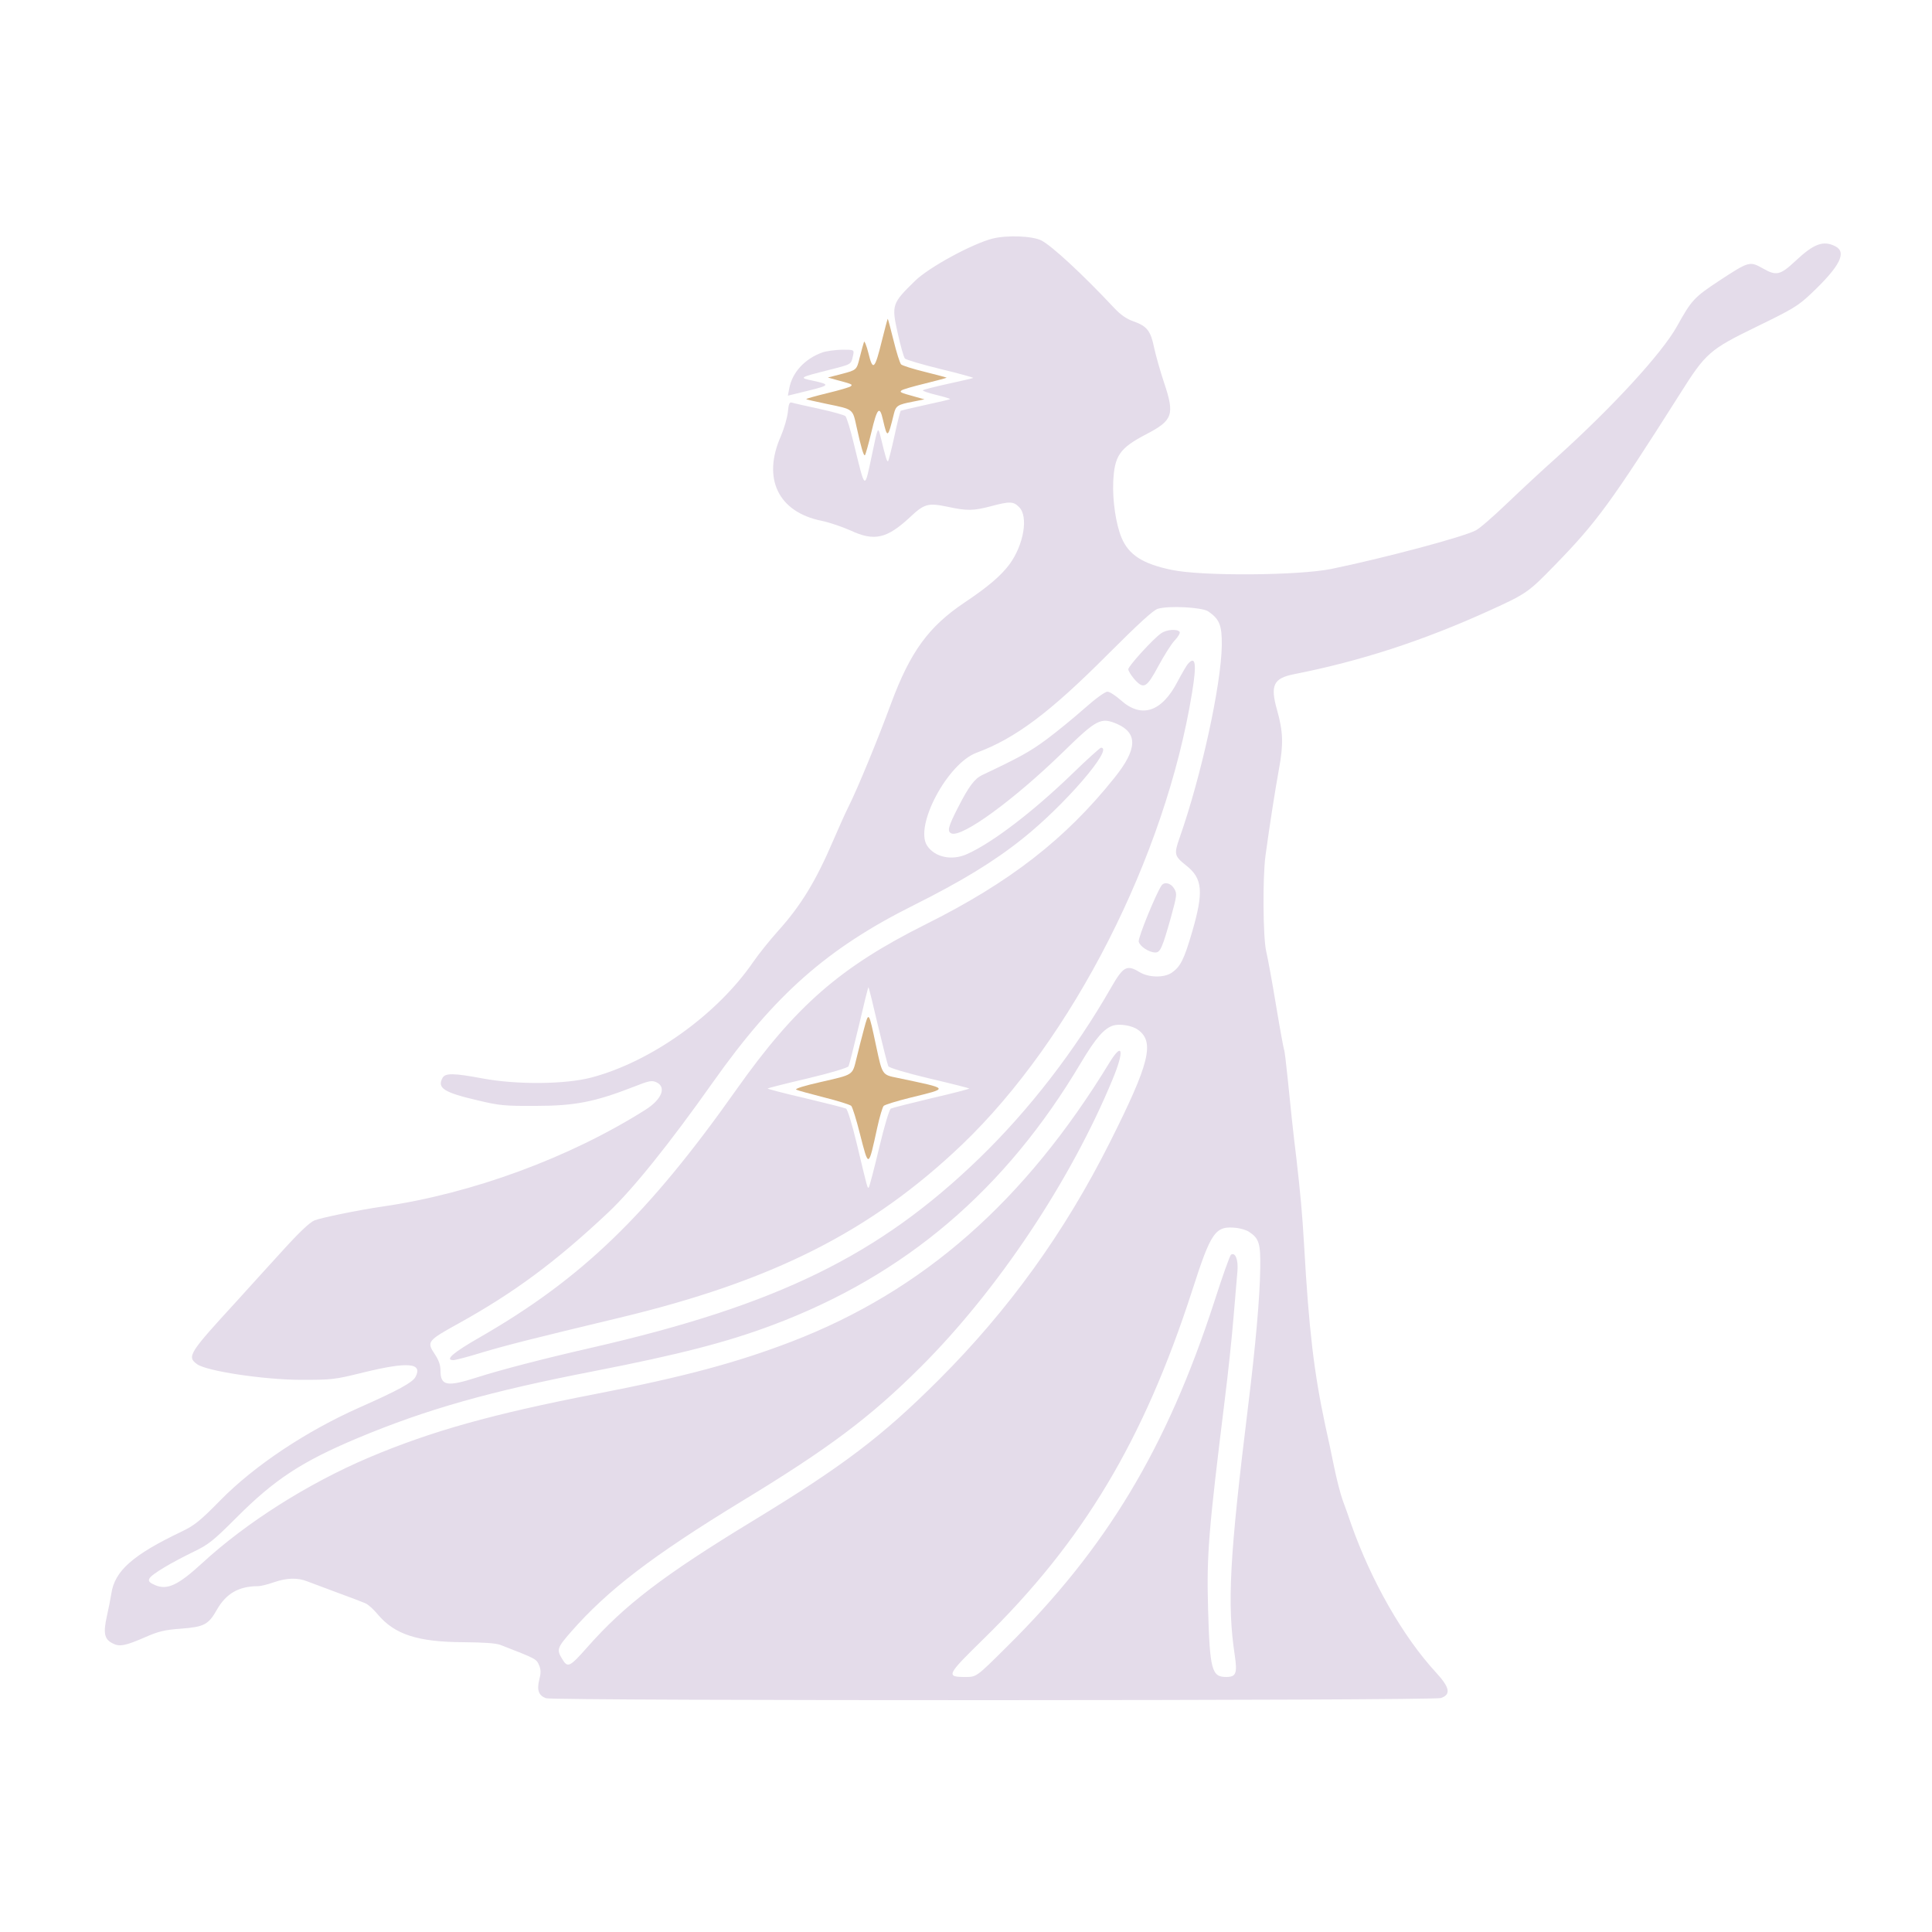
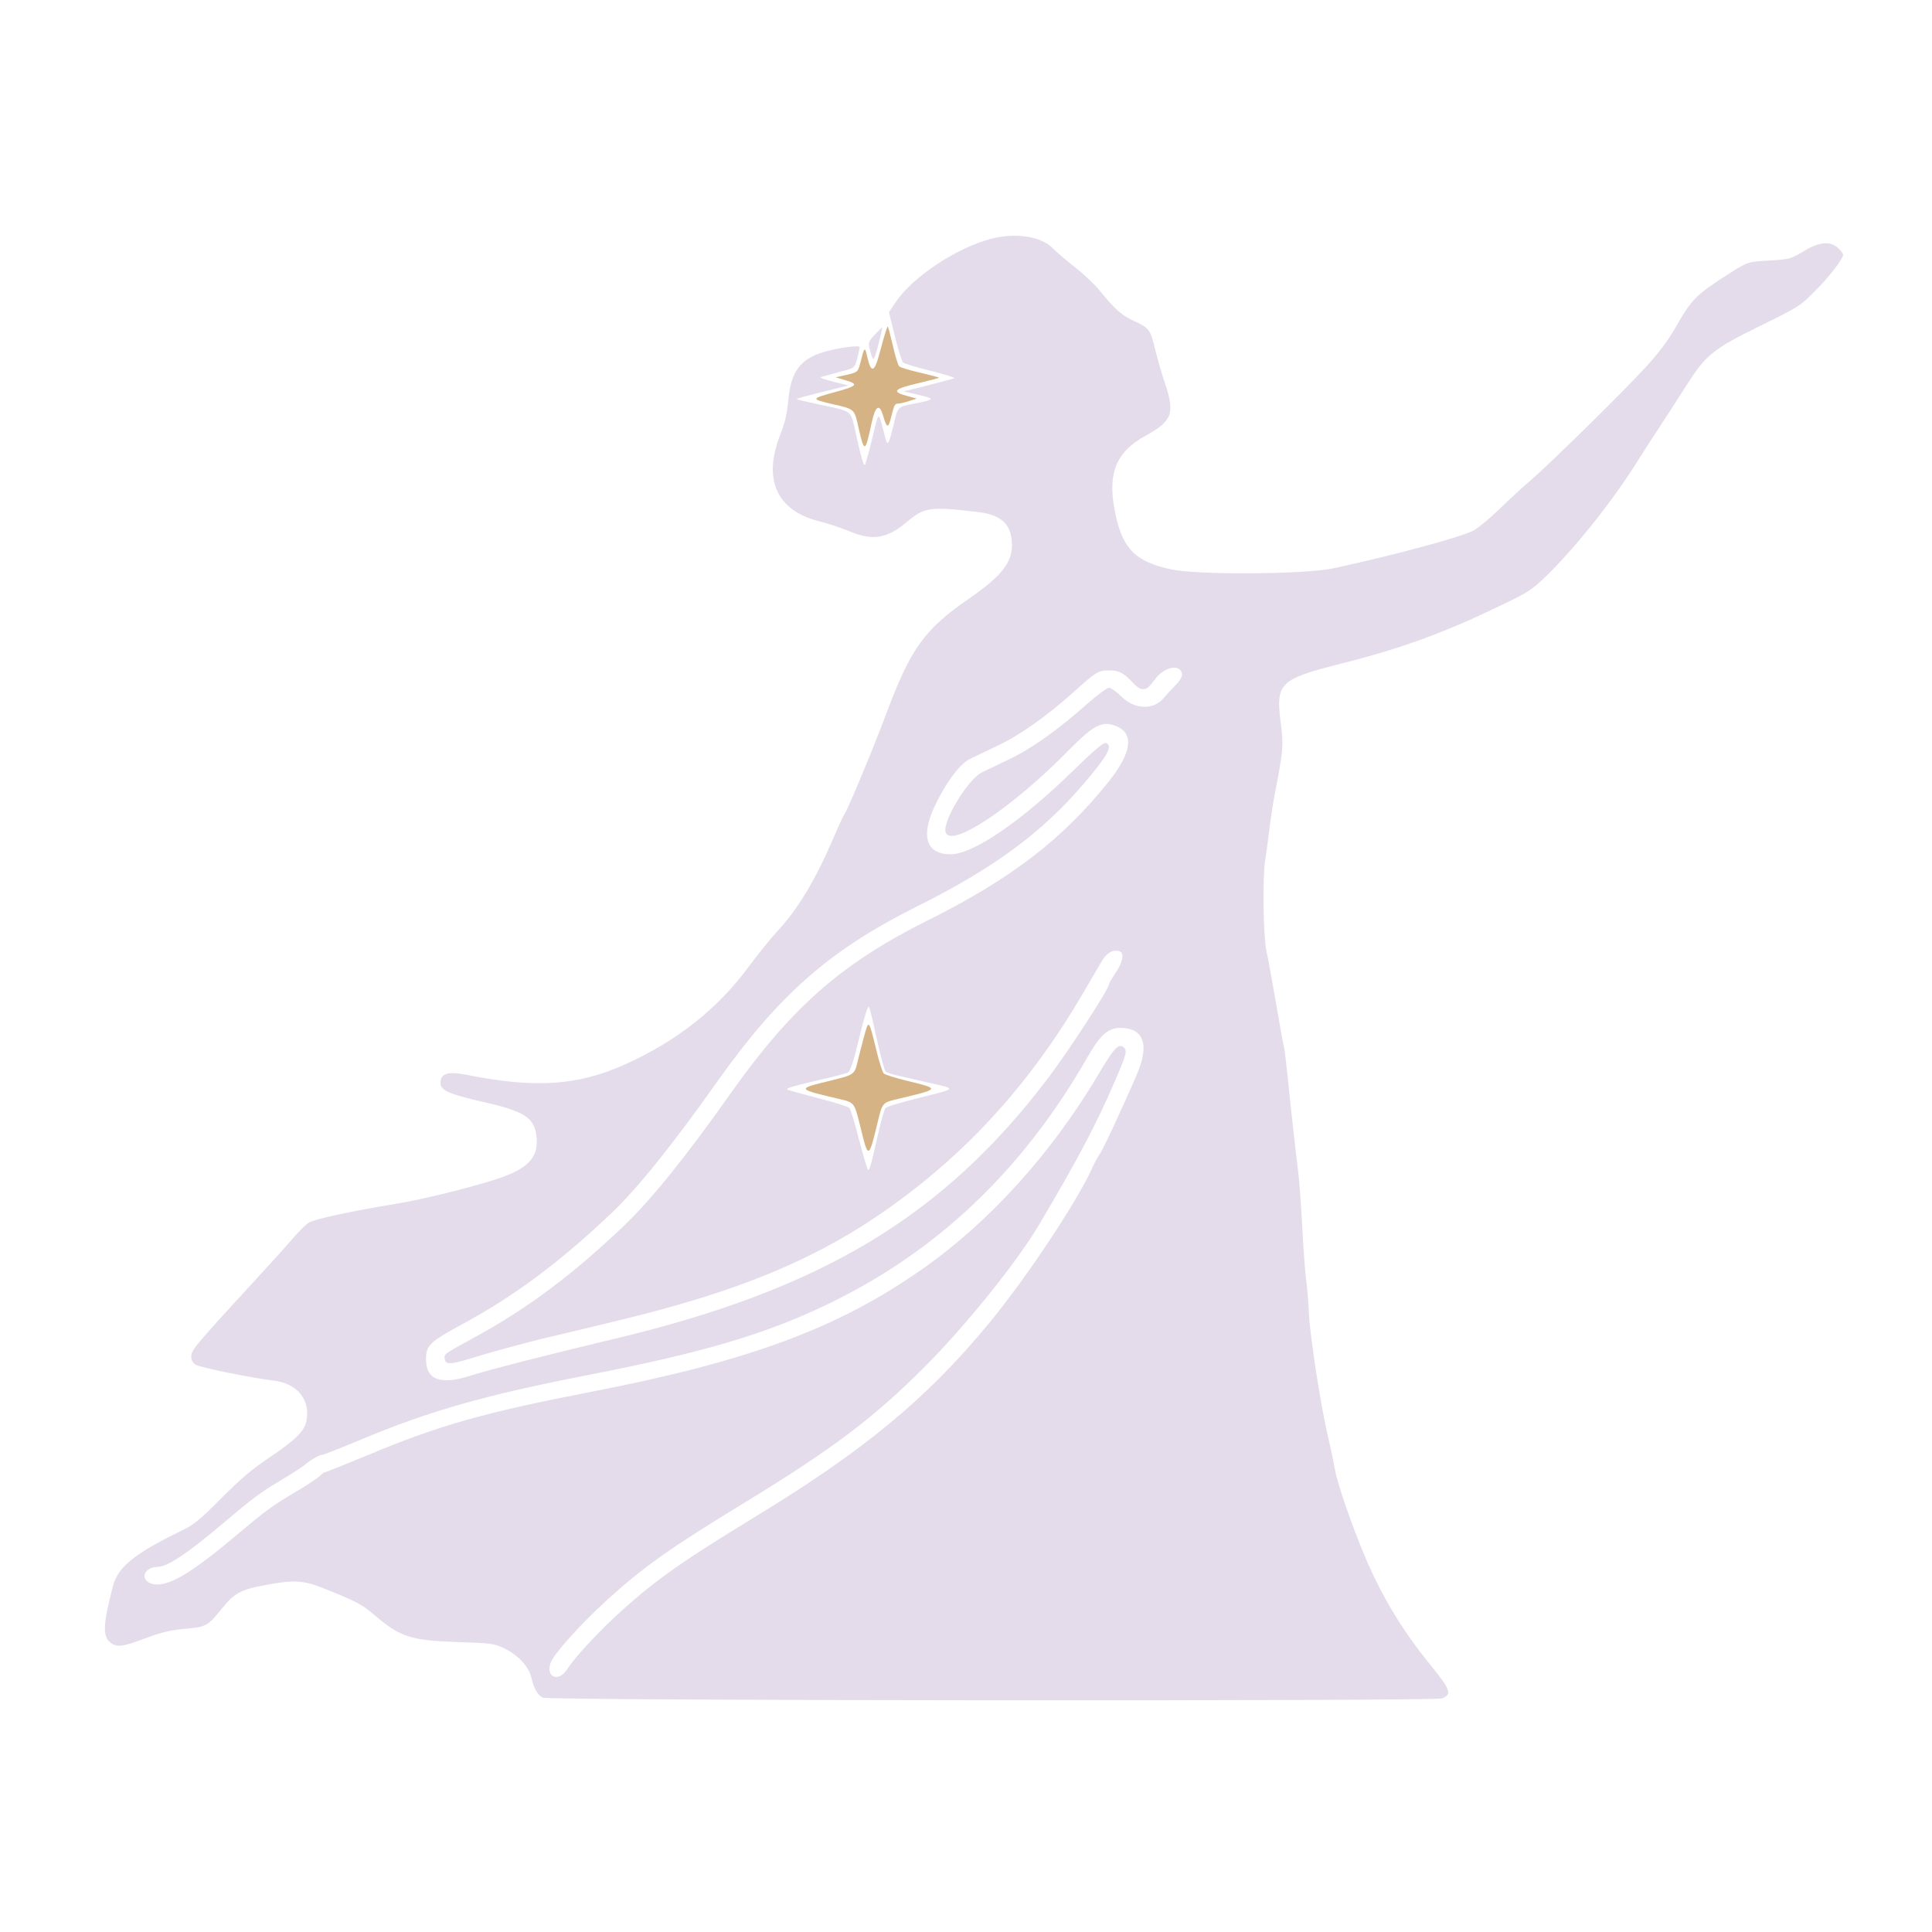
<svg xmlns="http://www.w3.org/2000/svg" width="120" height="120" viewBox="0 0 1000 1000">
  <g transform="translate(0,1000) scale(0.1,-0.1)" fill="#E4DCEA" stroke="none">
-     <path d="M5137 8765 c-105 -27 -328 -148 -400 -218 -120 -117 -123 -125 -91 -269 15 -68 32 -128 38 -134 6 -6 89 -31 184 -54 95 -23 171 -44 169 -46 -1 -2 -59 -15 -127 -30 -69 -15 -128 -30 -133 -34 -4 -3 27 -14 69 -24 41 -10 74 -20 72 -22 -2 -2 -60 -15 -128 -30 -69 -15 -127 -29 -128 -30 -2 -1 -17 -59 -32 -129 -15 -70 -31 -129 -33 -132 -6 -5 -12 15 -39 126 -14 54 -14 54 -42 -80 -43 -201 -35 -205 -97 46 -17 72 -37 135 -43 141 -6 6 -67 23 -136 38 -69 15 -132 29 -141 32 -13 4 -17 -6 -21 -48 -3 -29 -19 -85 -36 -125 -98 -220 -14 -394 212 -439 39 -8 106 -31 149 -50 122 -57 187 -42 305 67 76 72 95 77 197 56 102 -22 133 -21 225 3 97 26 116 25 145 -5 49 -48 24 -195 -50 -296 -45 -60 -112 -117 -233 -198 -185 -124 -280 -254 -379 -520 -68 -185 -175 -445 -221 -536 -19 -38 -54 -117 -79 -175 -90 -210 -167 -337 -287 -470 -42 -47 -100 -119 -128 -160 -187 -272 -527 -515 -836 -597 -135 -36 -388 -38 -564 -5 -150 28 -194 29 -208 2 -28 -52 8 -75 185 -116 109 -26 136 -29 300 -28 201 0 305 21 503 98 83 33 96 35 120 24 53 -25 27 -89 -57 -142 -392 -248 -897 -434 -1361 -501 -124 -18 -319 -58 -353 -72 -25 -11 -79 -62 -165 -157 -70 -77 -177 -194 -237 -261 -247 -269 -259 -287 -205 -326 50 -36 343 -80 535 -81 164 0 176 1 325 38 233 57 310 50 270 -24 -16 -28 -88 -68 -289 -157 -277 -123 -544 -301 -720 -480 -106 -108 -134 -130 -200 -162 -254 -121 -348 -204 -365 -323 -4 -25 -14 -77 -23 -116 -19 -86 -13 -118 28 -139 37 -20 65 -15 173 32 66 29 99 37 182 43 120 9 143 21 186 97 48 85 114 123 214 123 13 0 50 9 81 20 66 23 123 25 173 5 19 -7 89 -33 155 -58 66 -24 131 -49 145 -55 14 -5 44 -32 66 -59 88 -104 208 -142 444 -143 105 -1 166 -5 190 -14 188 -73 186 -72 201 -107 9 -22 9 -40 0 -74 -13 -53 -3 -81 35 -95 37 -14 4592 -13 4632 1 53 18 47 54 -26 133 -171 186 -334 472 -438 766 -12 36 -32 92 -44 124 -12 33 -32 111 -45 175 -13 64 -33 159 -45 211 -59 276 -85 495 -110 935 -10 169 -18 256 -40 450 -16 129 -30 260 -45 413 -8 78 -16 146 -19 150 -2 4 -21 106 -41 227 -20 121 -43 247 -51 280 -17 72 -19 383 -4 495 22 162 50 340 70 450 24 129 21 195 -10 305 -36 127 -19 164 86 185 345 68 666 172 1014 330 189 86 201 94 335 232 218 223 294 327 649 887 136 216 154 231 400 351 187 91 212 106 280 170 150 142 186 214 126 245 -62 32 -111 14 -206 -75 -80 -75 -100 -79 -170 -39 -68 38 -71 37 -227 -65 -128 -85 -141 -98 -217 -235 -79 -141 -331 -415 -622 -678 -71 -63 -186 -170 -256 -237 -71 -68 -144 -132 -163 -141 -66 -35 -481 -145 -749 -200 -169 -34 -666 -38 -824 -5 -151 31 -224 78 -261 167 -29 69 -47 192 -43 287 6 138 33 176 170 248 139 72 149 101 93 268 -19 57 -42 138 -51 179 -18 89 -37 113 -108 138 -35 12 -66 34 -98 68 -165 176 -322 321 -377 350 -47 24 -178 29 -254 10z m1116 -1929 c59 -40 72 -72 71 -176 -3 -205 -106 -677 -219 -998 -29 -83 -27 -93 35 -142 85 -67 91 -136 30 -345 -42 -144 -61 -180 -107 -211 -41 -26 -119 -24 -166 5 -64 39 -83 29 -145 -79 -187 -327 -424 -634 -683 -885 -520 -503 -1045 -760 -2004 -980 -254 -58 -473 -115 -598 -155 -153 -49 -187 -43 -187 35 0 30 -9 55 -31 88 -41 62 -36 68 123 156 289 160 505 320 777 576 128 121 316 355 543 676 320 452 591 691 1038 914 246 123 414 225 564 345 216 172 473 470 405 470 -5 0 -74 -62 -152 -138 -200 -193 -409 -353 -540 -412 -80 -37 -170 -17 -209 44 -65 103 107 425 257 480 200 74 378 207 678 508 156 156 237 231 260 237 55 17 227 8 260 -13z m-363 -2166 c88 -63 60 -174 -145 -582 -234 -466 -523 -868 -889 -1233 -291 -290 -491 -442 -956 -725 -467 -284 -668 -438 -861 -657 -91 -103 -101 -107 -129 -60 -30 48 -26 59 46 141 190 217 422 394 884 676 451 274 665 435 925 694 400 399 777 965 994 1490 62 149 52 198 -17 85 -438 -718 -963 -1180 -1642 -1442 -283 -109 -561 -184 -1016 -272 -536 -104 -853 -193 -1174 -329 -316 -134 -636 -337 -865 -548 -123 -113 -179 -139 -241 -113 -53 22 -46 36 46 92 36 22 104 58 152 81 78 38 101 56 220 175 198 199 340 292 628 413 358 150 687 243 1230 348 434 85 681 148 920 238 685 257 1205 699 1596 1359 76 127 119 176 166 191 35 10 98 0 128 -22z m575 -1046 c52 -34 60 -60 58 -189 -2 -150 -24 -398 -63 -715 -96 -780 -109 -1021 -69 -1287 14 -95 7 -113 -45 -113 -74 0 -84 38 -93 351 -8 282 2 400 87 1089 17 135 37 326 45 425 8 99 17 205 20 236 5 58 -11 99 -33 85 -6 -3 -45 -113 -87 -244 -246 -757 -558 -1277 -1077 -1789 -154 -153 -154 -153 -210 -153 -104 0 -99 9 93 197 515 504 828 1026 1079 1801 100 311 120 339 233 326 21 -3 49 -11 62 -20z M6010 6722 c-41 -28 -170 -170 -170 -186 0 -8 14 -31 31 -51 49 -55 64 -46 126 70 30 55 67 114 84 131 17 18 28 37 25 43 -11 17 -68 13 -96 -7z M6148 6563 c-8 -10 -32 -51 -53 -91 -82 -158 -187 -192 -294 -96 -27 24 -58 44 -69 44 -12 0 -63 -37 -118 -86 -53 -47 -142 -120 -197 -161 -85 -63 -141 -94 -334 -185 -38 -18 -69 -59 -122 -163 -54 -105 -60 -129 -36 -139 56 -21 322 173 576 420 177 173 197 183 283 146 106 -48 102 -131 -15 -277 -254 -318 -542 -542 -979 -760 -442 -221 -672 -422 -978 -854 -459 -650 -802 -980 -1327 -1282 -140 -80 -185 -119 -138 -119 10 0 79 18 153 41 125 37 250 69 705 178 794 190 1303 447 1774 896 572 547 1053 1491 1191 2339 25 152 18 195 -22 149z m-1604 -1870 c26 -109 50 -204 54 -212 5 -8 90 -34 212 -63 112 -26 205 -50 207 -52 2 -2 -85 -25 -194 -50 -109 -26 -204 -50 -212 -54 -8 -5 -33 -87 -61 -205 -26 -109 -50 -200 -53 -203 -7 -7 -6 -9 -62 225 -25 104 -48 178 -56 183 -8 4 -103 28 -212 54 -109 25 -196 48 -194 50 2 2 95 26 207 52 122 29 207 55 212 63 4 8 28 103 54 212 25 108 47 197 49 197 2 0 24 -89 49 -197z M6013 5418 c-27 -37 -124 -273 -119 -292 6 -25 54 -56 86 -56 26 0 36 24 81 183 30 110 32 121 18 145 -16 30 -50 40 -66 20z M4257 8176 c-92 -33 -157 -104 -172 -187 l-7 -37 106 26 c113 28 114 32 21 52 -71 15 -69 16 89 56 114 29 111 27 121 72 7 32 7 32 -57 32 -35 -1 -80 -7 -101 -14z" />
+     <path d="M5130 8764 c-179 -46 -407 -198 -494 -328 l-35 -52 31 -125 c17 -68 36 -129 42 -135 6 -6 72 -26 146 -44 74 -19 128 -36 120 -38 -8 -3 -71 -19 -139 -37 l-124 -31 79 -18 c87 -21 85 -24 -29 -46 -81 -16 -80 -15 -102 -110 -25 -104 -31 -113 -44 -62 -37 142 -30 142 -66 -6 -18 -73 -35 -135 -38 -138 -7 -7 -19 35 -49 170 -26 115 -14 105 -182 141 -66 14 -121 27 -123 29 -2 2 57 19 132 37 l137 34 -78 19 c-43 11 -73 21 -66 24 7 2 50 14 94 26 82 21 82 21 95 71 7 28 13 54 13 58 0 12 -106 -2 -183 -24 -125 -36 -174 -103 -187 -253 -6 -64 -17 -114 -39 -169 -95 -237 -23 -400 202 -456 42 -10 112 -34 154 -51 119 -50 194 -38 294 46 94 79 119 83 361 55 124 -13 178 -58 185 -153 9 -103 -46 -175 -222 -297 -231 -159 -302 -258 -430 -601 -59 -159 -199 -496 -214 -514 -5 -6 -30 -60 -56 -121 -96 -223 -185 -371 -294 -488 -32 -34 -96 -114 -143 -177 -164 -223 -375 -389 -646 -511 -246 -109 -464 -123 -818 -52 -95 19 -134 7 -134 -42 0 -39 43 -58 223 -99 214 -49 263 -81 274 -180 11 -97 -35 -155 -164 -204 -107 -41 -401 -116 -558 -142 -238 -39 -428 -80 -457 -99 -16 -10 -50 -43 -76 -74 -26 -30 -98 -111 -161 -179 -358 -390 -371 -405 -371 -440 0 -18 8 -33 23 -42 22 -14 289 -68 397 -81 128 -14 197 -97 176 -210 -10 -52 -56 -98 -190 -188 -90 -60 -152 -113 -251 -212 -113 -114 -141 -137 -210 -170 -235 -114 -324 -186 -349 -280 -50 -187 -55 -257 -22 -290 35 -34 64 -32 190 16 82 30 130 42 199 48 113 9 123 15 192 101 67 84 99 102 230 126 150 28 194 25 305 -19 165 -66 193 -81 260 -138 131 -112 187 -130 426 -138 180 -6 193 -8 246 -34 70 -34 124 -92 138 -149 15 -61 32 -91 60 -105 31 -16 4613 -19 4653 -4 55 21 46 44 -66 182 -138 170 -244 345 -332 552 -66 156 -142 375 -155 449 -6 35 -22 111 -36 170 -39 168 -92 512 -99 638 -3 63 -10 149 -16 190 -5 41 -14 163 -19 270 -6 107 -15 229 -20 270 -13 103 -38 327 -55 495 -8 77 -16 147 -19 155 -3 8 -21 107 -40 220 -20 113 -42 238 -51 278 -17 83 -21 381 -6 473 5 30 14 99 21 154 6 55 20 143 30 195 41 210 44 245 30 350 -28 215 -11 233 311 315 314 79 532 159 827 301 142 68 160 80 239 156 153 150 350 398 475 601 28 45 77 120 108 167 31 47 88 135 126 195 112 178 144 205 390 326 202 99 212 105 289 183 74 74 145 167 145 188 0 5 -11 20 -25 33 -36 37 -96 34 -167 -8 -80 -49 -83 -49 -198 -56 -105 -6 -105 -6 -214 -76 -154 -99 -182 -127 -254 -254 -47 -82 -91 -142 -166 -224 -119 -129 -490 -494 -592 -582 -38 -32 -112 -100 -164 -151 -52 -50 -113 -100 -135 -111 -69 -35 -411 -127 -725 -195 -144 -31 -701 -35 -839 -5 -180 39 -246 103 -285 274 -48 215 -6 330 154 418 137 75 152 116 101 268 -17 48 -39 126 -51 175 -26 107 -31 114 -111 151 -64 29 -95 57 -179 159 -23 29 -79 82 -124 117 -44 35 -97 80 -116 99 -60 63 -192 83 -320 50z m988 -2252 c2 -14 -10 -35 -35 -60 -21 -21 -47 -50 -59 -64 -52 -65 -154 -61 -221 8 -24 24 -53 44 -63 44 -10 0 -63 -39 -116 -86 -151 -134 -286 -230 -403 -285 -58 -28 -121 -58 -139 -67 -71 -34 -202 -250 -188 -308 23 -89 341 121 636 421 136 138 178 158 255 123 86 -39 69 -139 -46 -283 -240 -300 -506 -504 -939 -720 -445 -222 -703 -449 -1018 -894 -231 -327 -413 -553 -553 -686 -268 -255 -498 -427 -769 -575 -164 -90 -162 -88 -158 -113 5 -34 27 -32 185 17 82 25 231 65 333 90 102 24 262 62 355 85 731 174 1164 369 1600 720 327 263 601 586 830 979 41 70 85 146 99 169 25 42 60 61 91 49 25 -9 17 -55 -20 -110 -19 -29 -35 -56 -35 -61 0 -24 -205 -339 -315 -485 -544 -717 -1173 -1095 -2250 -1351 -324 -77 -641 -158 -742 -190 -154 -49 -228 -21 -228 86 0 71 19 90 190 182 270 147 499 317 769 573 134 127 319 357 548 681 318 449 582 681 1028 904 406 202 656 387 875 645 121 143 146 190 109 204 -12 4 -59 -35 -163 -137 -276 -270 -526 -440 -643 -439 -131 2 -156 103 -67 276 58 114 121 194 170 218 19 9 82 39 140 67 117 55 261 157 403 285 108 98 122 106 176 106 52 0 75 -12 122 -62 47 -50 71 -48 113 12 47 68 135 87 143 32z m-1578 -1897 c18 -82 38 -155 44 -161 6 -6 36 -16 66 -22 30 -7 107 -24 170 -39 133 -30 137 -26 -80 -80 -80 -20 -150 -41 -156 -47 -6 -6 -23 -65 -38 -131 -42 -186 -47 -201 -56 -185 -4 8 -25 80 -46 160 -20 80 -42 150 -48 156 -6 6 -76 28 -154 48 -79 21 -153 41 -165 45 -16 6 21 18 138 45 88 20 167 40 175 45 8 4 25 50 38 102 52 212 65 253 72 233 4 -10 22 -86 40 -169z m1329 51 c61 -32 66 -108 15 -228 -65 -152 -177 -393 -190 -408 -7 -9 -27 -45 -43 -80 -81 -178 -344 -573 -540 -809 -319 -384 -642 -651 -1201 -991 -372 -227 -506 -320 -688 -483 -112 -100 -248 -245 -287 -308 -45 -70 -115 -38 -83 39 19 46 157 199 283 314 189 173 331 274 715 508 453 276 666 436 930 699 215 215 478 541 596 738 199 336 299 524 392 741 63 145 68 165 48 181 -26 22 -50 -3 -130 -139 -246 -414 -567 -768 -917 -1012 -436 -305 -895 -474 -1714 -633 -552 -107 -788 -174 -1157 -329 -114 -47 -211 -86 -216 -86 -5 0 -17 -9 -26 -19 -10 -11 -68 -49 -129 -85 -120 -71 -141 -86 -326 -241 -240 -201 -359 -264 -430 -226 -47 26 -17 81 46 81 50 1 153 69 331 220 170 143 197 163 309 230 57 34 109 68 117 75 20 20 79 55 93 55 7 0 95 34 195 76 359 151 648 233 1188 338 584 114 907 209 1225 361 568 271 1013 691 1349 1275 73 127 109 159 179 160 21 0 50 -6 66 -14z M4528 8268 c-34 -37 -35 -42 -26 -76 17 -69 21 -67 44 23 12 49 22 90 21 91 -1 1 -18 -17 -39 -38z" />
  </g>
  <g transform="translate(0,1000) scale(0.1,-0.1)" fill="#D6B384" stroke="none">
-     <path d="M4565 8238 c-37 -151 -47 -161 -70 -66 -10 40 -21 66 -23 58 -3 -8 -13 -44 -22 -80 -16 -65 -16 -65 -91 -85 l-74 -19 50 -14 c75 -20 79 -22 69 -31 -5 -5 -60 -21 -122 -36 -62 -15 -111 -29 -109 -31 2 -2 50 -13 108 -25 137 -28 132 -25 152 -116 24 -110 38 -156 44 -149 3 3 18 56 33 118 30 127 43 141 60 66 23 -99 25 -99 57 31 10 41 20 47 98 62 l60 12 -50 14 c-76 21 -79 23 -69 32 5 5 60 21 122 36 61 15 112 29 112 30 0 1 -51 15 -112 30 -62 15 -118 33 -124 39 -6 6 -24 62 -39 124 -15 61 -29 112 -30 112 -1 0 -15 -51 -30 -112z M4472 4674 c-12 -43 -29 -112 -39 -153 -22 -88 -13 -82 -187 -122 -80 -18 -133 -34 -125 -39 8 -4 73 -22 144 -40 72 -18 135 -38 141 -44 6 -6 26 -69 44 -141 47 -183 44 -184 91 30 12 55 27 105 33 111 6 6 67 25 136 42 206 51 210 45 -65 103 -79 16 -78 14 -110 164 -39 183 -38 182 -63 89z" />
+     <path d="M4575 8253 c-9 -32 -21 -76 -27 -98 -23 -82 -40 -84 -58 -7 -14 62 -15 61 -39 -34 -11 -39 -13 -41 -68 -54 l-58 -13 54 -16 c67 -20 58 -29 -59 -61 -123 -34 -124 -35 -14 -61 119 -27 116 -24 138 -124 30 -131 34 -130 67 24 20 92 41 105 60 39 18 -62 26 -66 39 -17 19 76 21 79 38 80 9 0 35 6 57 13 l40 13 -48 13 c-86 23 -73 37 66 69 53 13 97 24 97 26 0 2 -44 13 -97 26 -54 12 -103 27 -109 33 -6 6 -21 55 -33 109 -13 53 -24 97 -26 97 -2 0 -11 -26 -20 -57z M4472 4634 c-12 -43 -26 -101 -33 -129 -16 -67 -18 -68 -139 -98 -180 -44 -181 -42 55 -98 67 -16 68 -18 99 -144 41 -168 42 -168 92 40 20 83 25 89 89 104 236 56 235 54 55 98 -58 14 -110 31 -116 37 -6 6 -23 58 -37 116 -41 167 -40 166 -65 74z" />
  </g>
</svg>
